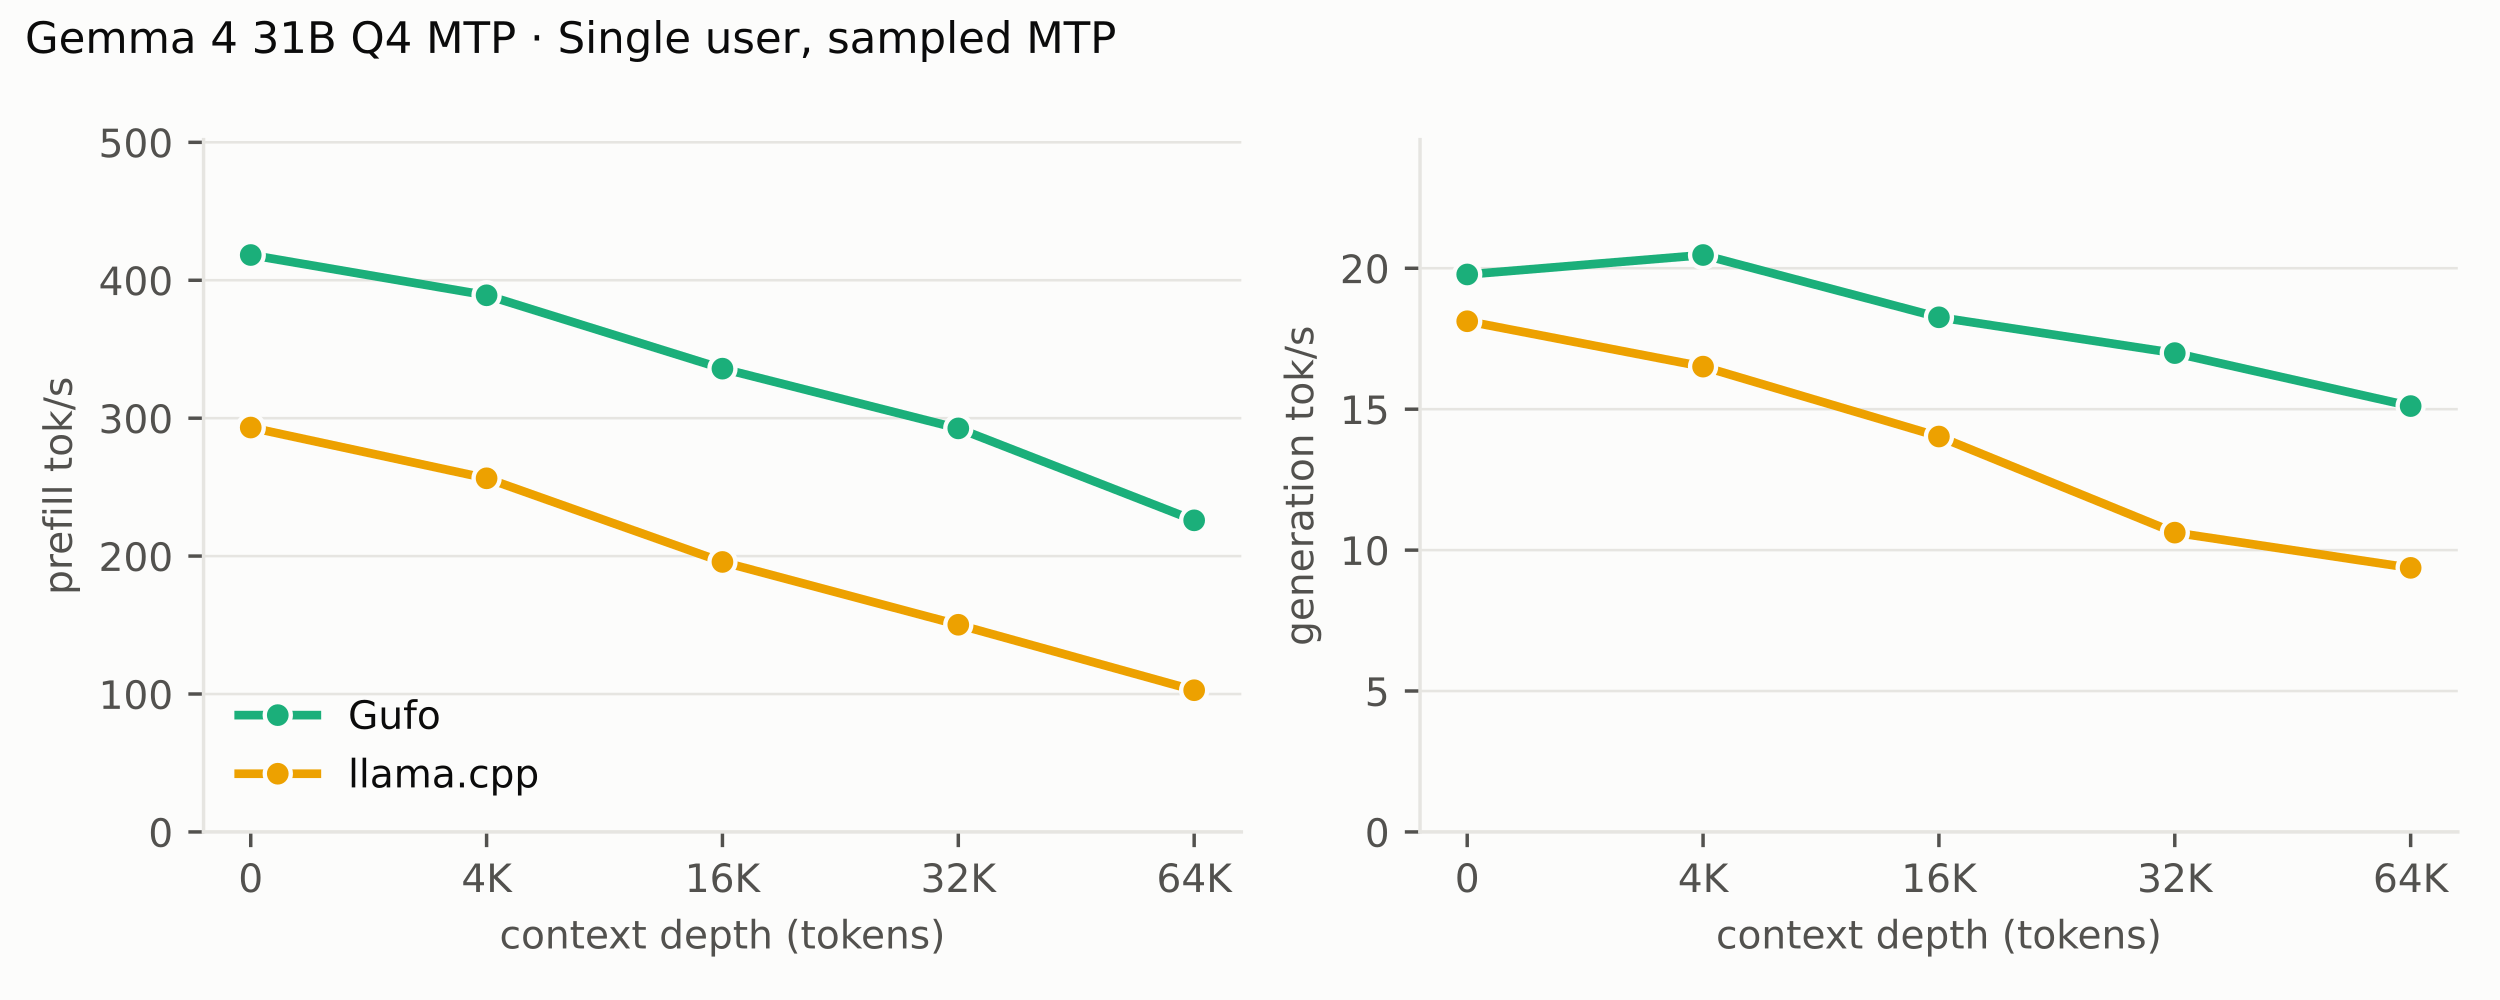
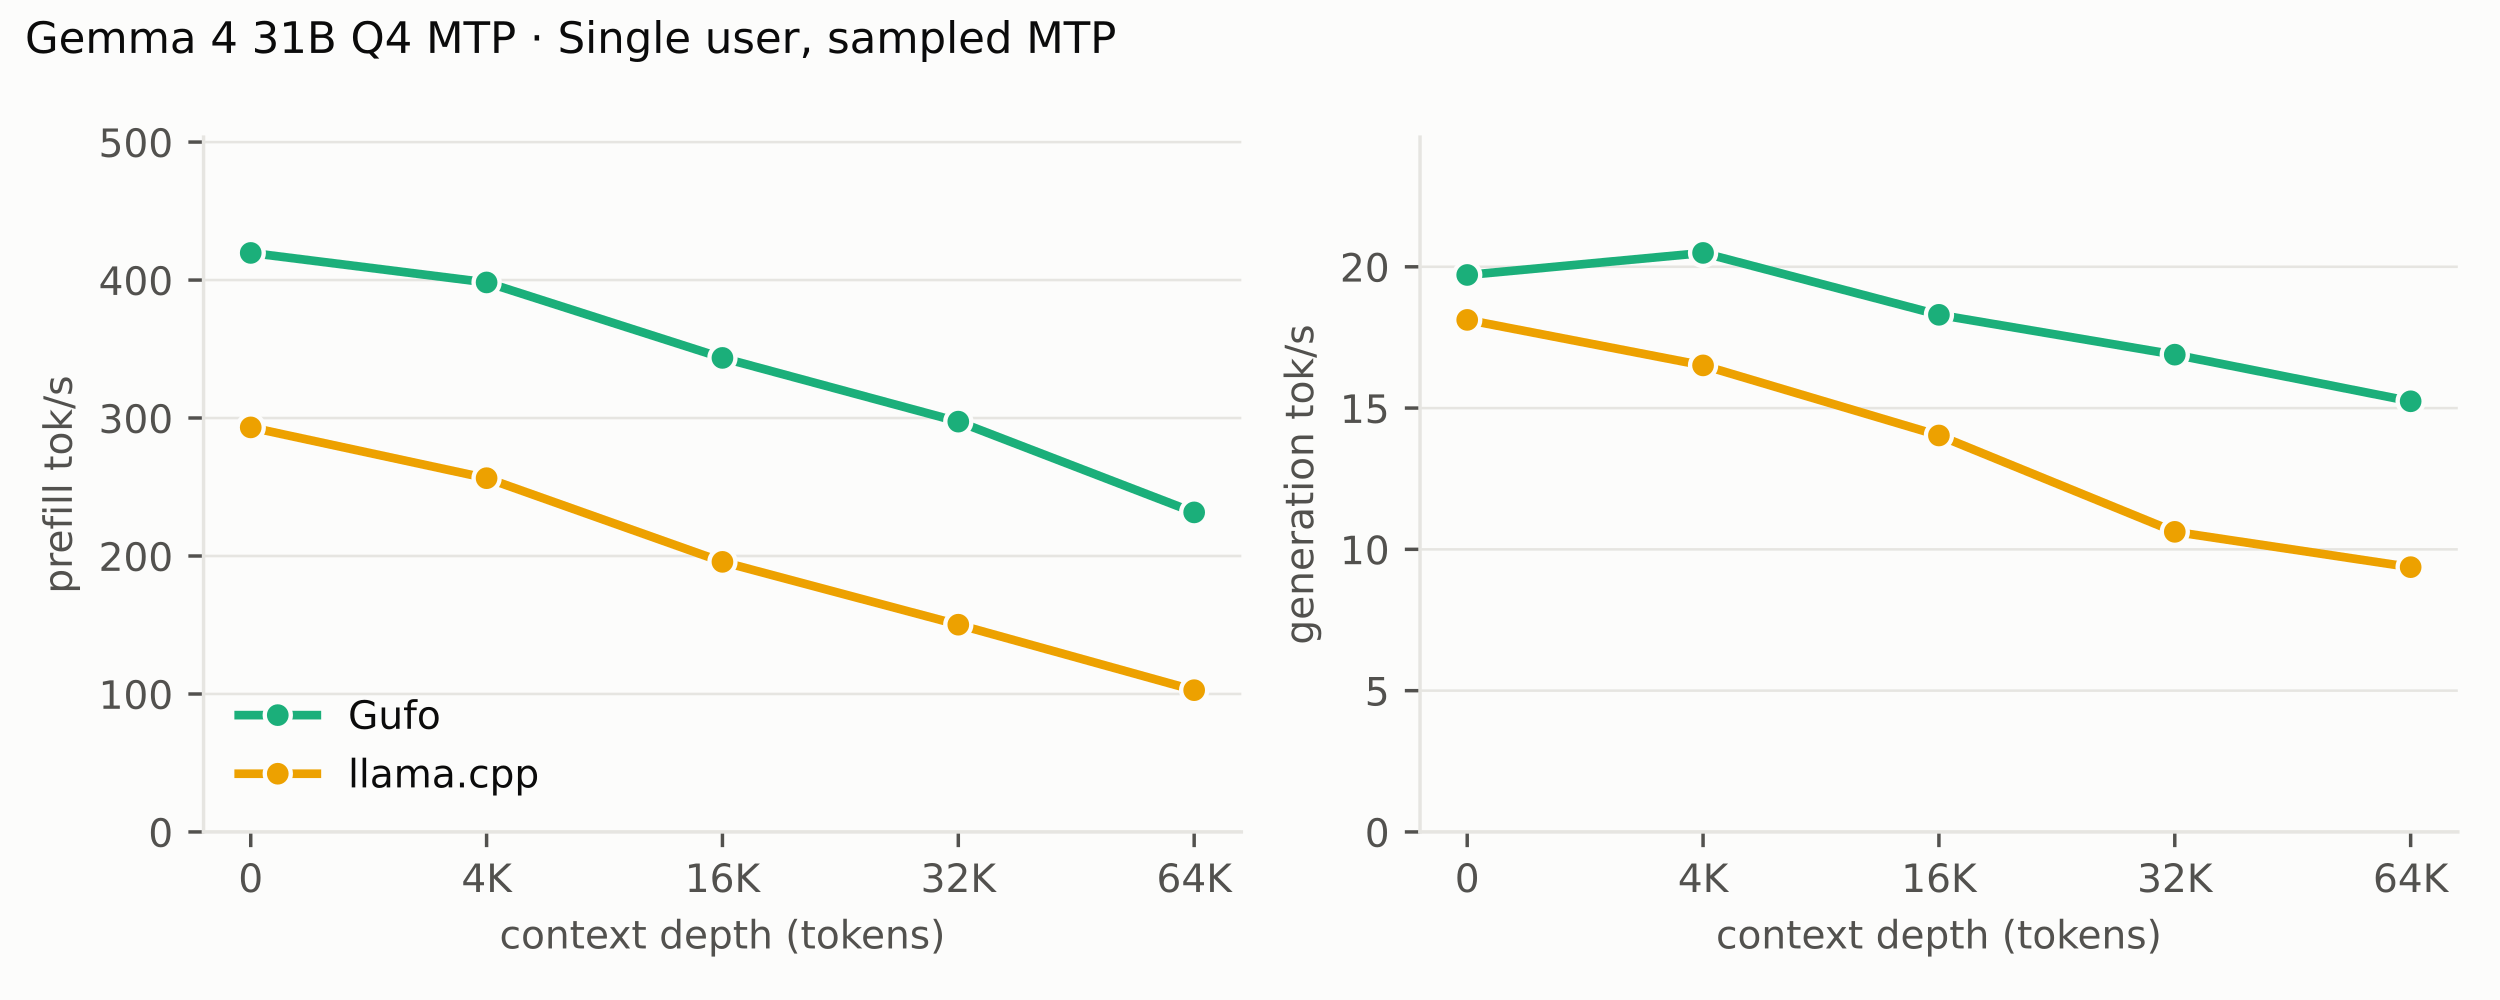
<svg xmlns="http://www.w3.org/2000/svg" xmlns:xlink="http://www.w3.org/1999/xlink" width="576pt" height="230.4pt" viewBox="0 0 576 230.4" version="1.1">
  <defs>
    <style type="text/css">*{stroke-linejoin: round; stroke-linecap: butt}</style>
  </defs>
  <g id="figure_1">
    <g id="patch_1">
      <path d="M 0 230.4 L 576 230.4 L 576 0 L 0 0 z " style="fill: #fcfcfb" />
    </g>
    <g id="axes_1">
      <g id="patch_2">
-         <path d="M 46.899 191.679 L 286.003 191.679 L 286.003 32.171 L 46.899 32.171 z " style="fill: #fcfcfb" />
+         <path d="M 46.899 191.679 L 286.003 191.679 L 286.003 31.594 L 46.899 31.594 z " style="fill: #fcfcfb" />
      </g>
      <g id="matplotlib.axis_1">
        <g id="xtick_1">
          <g id="line2d_1">
            <defs>
              <path id="m1ebf051f68" d="M 0 0 L 0 3.5 " style="stroke: #52514e; stroke-width: 0.8" />
            </defs>
            <g>
              <use xlink:href="#m1ebf051f68" x="57.768" y="191.679" style="fill: #52514e; stroke: #52514e; stroke-width: 0.8" />
            </g>
          </g>
          <g id="text_1">
            <text style="font-size: 9px; font-family: 'DejaVu Sans', 'Bitstream Vera Sans', 'Computer Modern Sans Serif', 'Lucida Grande', 'Verdana', 'Geneva', 'Lucid', 'Arial', 'Helvetica', 'Avant Garde', sans-serif; text-anchor: middle; fill: #52514e" x="57.768" y="205.517" transform="rotate(-0 57.7678 205.5172)">0</text>
          </g>
        </g>
        <g id="xtick_2">
          <g id="line2d_2">
            <g>
              <use xlink:href="#m1ebf051f68" x="112.11" y="191.679" style="fill: #52514e; stroke: #52514e; stroke-width: 0.8" />
            </g>
          </g>
          <g id="text_2">
            <text style="font-size: 9px; font-family: 'DejaVu Sans', 'Bitstream Vera Sans', 'Computer Modern Sans Serif', 'Lucida Grande', 'Verdana', 'Geneva', 'Lucid', 'Arial', 'Helvetica', 'Avant Garde', sans-serif; text-anchor: middle; fill: #52514e" x="112.11" y="205.517" transform="rotate(-0 112.1095 205.5172)">4K</text>
          </g>
        </g>
        <g id="xtick_3">
          <g id="line2d_3">
            <g>
              <use xlink:href="#m1ebf051f68" x="166.451" y="191.679" style="fill: #52514e; stroke: #52514e; stroke-width: 0.8" />
            </g>
          </g>
          <g id="text_3">
            <text style="font-size: 9px; font-family: 'DejaVu Sans', 'Bitstream Vera Sans', 'Computer Modern Sans Serif', 'Lucida Grande', 'Verdana', 'Geneva', 'Lucid', 'Arial', 'Helvetica', 'Avant Garde', sans-serif; text-anchor: middle; fill: #52514e" x="166.451" y="205.517" transform="rotate(-0 166.4513 205.5172)">16K</text>
          </g>
        </g>
        <g id="xtick_4">
          <g id="line2d_4">
            <g>
              <use xlink:href="#m1ebf051f68" x="220.793" y="191.679" style="fill: #52514e; stroke: #52514e; stroke-width: 0.8" />
            </g>
          </g>
          <g id="text_4">
            <text style="font-size: 9px; font-family: 'DejaVu Sans', 'Bitstream Vera Sans', 'Computer Modern Sans Serif', 'Lucida Grande', 'Verdana', 'Geneva', 'Lucid', 'Arial', 'Helvetica', 'Avant Garde', sans-serif; text-anchor: middle; fill: #52514e" x="220.793" y="205.517" transform="rotate(-0 220.793 205.5172)">32K</text>
          </g>
        </g>
        <g id="xtick_5">
          <g id="line2d_5">
            <g>
              <use xlink:href="#m1ebf051f68" x="275.135" y="191.679" style="fill: #52514e; stroke: #52514e; stroke-width: 0.8" />
            </g>
          </g>
          <g id="text_5">
            <text style="font-size: 9px; font-family: 'DejaVu Sans', 'Bitstream Vera Sans', 'Computer Modern Sans Serif', 'Lucida Grande', 'Verdana', 'Geneva', 'Lucid', 'Arial', 'Helvetica', 'Avant Garde', sans-serif; text-anchor: middle; fill: #52514e" x="275.135" y="205.517" transform="rotate(-0 275.1348 205.5172)">64K</text>
          </g>
        </g>
        <g id="text_6">
          <text style="font-size: 9px; font-family: 'DejaVu Sans', 'Bitstream Vera Sans', 'Computer Modern Sans Serif', 'Lucida Grande', 'Verdana', 'Geneva', 'Lucid', 'Arial', 'Helvetica', 'Avant Garde', sans-serif; text-anchor: middle; fill: #52514e" x="166.451" y="218.518" transform="rotate(-0 166.4513 218.5179)">context depth (tokens)</text>
        </g>
      </g>
      <g id="matplotlib.axis_2">
        <g id="ytick_1">
          <g id="line2d_6">
-             <path d="M 46.899 191.679 L 286.003 191.679 " clip-path="url(#p202beeb99e)" style="fill: none; stroke: #e6e5e1; stroke-width: 0.6; stroke-linecap: square" />
+             <path d="M 46.899 191.679 L 286.003 191.679 " clip-path="url(#p434eb56607)" style="fill: none; stroke: #e6e5e1; stroke-width: 0.6; stroke-linecap: square" />
          </g>
          <g id="line2d_7">
            <defs>
              <path id="m680e5b1e24" d="M 0 0 L -3.5 0 " style="stroke: #52514e; stroke-width: 0.8" />
            </defs>
            <g>
              <use xlink:href="#m680e5b1e24" x="46.899" y="191.679" style="fill: #52514e; stroke: #52514e; stroke-width: 0.8" />
            </g>
          </g>
          <g id="text_7">
            <text style="font-size: 9px; font-family: 'DejaVu Sans', 'Bitstream Vera Sans', 'Computer Modern Sans Serif', 'Lucida Grande', 'Verdana', 'Geneva', 'Lucid', 'Arial', 'Helvetica', 'Avant Garde', sans-serif; text-anchor: end; fill: #52514e" x="39.899" y="195.098" transform="rotate(-0 39.89945 195.0982)">0</text>
          </g>
        </g>
        <g id="ytick_2">
          <g id="line2d_8">
-             <path d="M 46.899 159.901 L 286.003 159.901 " clip-path="url(#p202beeb99e)" style="fill: none; stroke: #e6e5e1; stroke-width: 0.6; stroke-linecap: square" />
+             <path d="M 46.899 159.891 L 286.003 159.891 " clip-path="url(#p434eb56607)" style="fill: none; stroke: #e6e5e1; stroke-width: 0.6; stroke-linecap: square" />
          </g>
          <g id="line2d_9">
            <g>
-               <use xlink:href="#m680e5b1e24" x="46.899" y="159.901" style="fill: #52514e; stroke: #52514e; stroke-width: 0.8" />
+               <use xlink:href="#m680e5b1e24" x="46.899" y="159.891" style="fill: #52514e; stroke: #52514e; stroke-width: 0.8" />
            </g>
          </g>
          <g id="text_8">
-             <text style="font-size: 9px; font-family: 'DejaVu Sans', 'Bitstream Vera Sans', 'Computer Modern Sans Serif', 'Lucida Grande', 'Verdana', 'Geneva', 'Lucid', 'Arial', 'Helvetica', 'Avant Garde', sans-serif; text-anchor: end; fill: #52514e" x="39.899" y="163.32" transform="rotate(-0 39.89945 163.3204)">100</text>
+             <text style="font-size: 9px; font-family: 'DejaVu Sans', 'Bitstream Vera Sans', 'Computer Modern Sans Serif', 'Lucida Grande', 'Verdana', 'Geneva', 'Lucid', 'Arial', 'Helvetica', 'Avant Garde', sans-serif; text-anchor: end; fill: #52514e" x="39.899" y="163.31" transform="rotate(-0 39.89945 163.3096)">100</text>
          </g>
        </g>
        <g id="ytick_3">
          <g id="line2d_10">
-             <path d="M 46.899 128.124 L 286.003 128.124 " clip-path="url(#p202beeb99e)" style="fill: none; stroke: #e6e5e1; stroke-width: 0.6; stroke-linecap: square" />
+             <path d="M 46.899 128.102 L 286.003 128.102 " clip-path="url(#p434eb56607)" style="fill: none; stroke: #e6e5e1; stroke-width: 0.6; stroke-linecap: square" />
          </g>
          <g id="line2d_11">
            <g>
-               <use xlink:href="#m680e5b1e24" x="46.899" y="128.124" style="fill: #52514e; stroke: #52514e; stroke-width: 0.8" />
+               <use xlink:href="#m680e5b1e24" x="46.899" y="128.102" style="fill: #52514e; stroke: #52514e; stroke-width: 0.8" />
            </g>
          </g>
          <g id="text_9">
-             <text style="font-size: 9px; font-family: 'DejaVu Sans', 'Bitstream Vera Sans', 'Computer Modern Sans Serif', 'Lucida Grande', 'Verdana', 'Geneva', 'Lucid', 'Arial', 'Helvetica', 'Avant Garde', sans-serif; text-anchor: end; fill: #52514e" x="39.899" y="131.543" transform="rotate(-0 39.89945 131.5426)">200</text>
+             <text style="font-size: 9px; font-family: 'DejaVu Sans', 'Bitstream Vera Sans', 'Computer Modern Sans Serif', 'Lucida Grande', 'Verdana', 'Geneva', 'Lucid', 'Arial', 'Helvetica', 'Avant Garde', sans-serif; text-anchor: end; fill: #52514e" x="39.899" y="131.521" transform="rotate(-0 39.89945 131.521)">200</text>
          </g>
        </g>
        <g id="ytick_4">
          <g id="line2d_12">
-             <path d="M 46.899 96.346 L 286.003 96.346 " clip-path="url(#p202beeb99e)" style="fill: none; stroke: #e6e5e1; stroke-width: 0.6; stroke-linecap: square" />
+             <path d="M 46.899 96.313 L 286.003 96.313 " clip-path="url(#p434eb56607)" style="fill: none; stroke: #e6e5e1; stroke-width: 0.6; stroke-linecap: square" />
          </g>
          <g id="line2d_13">
            <g>
-               <use xlink:href="#m680e5b1e24" x="46.899" y="96.346" style="fill: #52514e; stroke: #52514e; stroke-width: 0.8" />
+               <use xlink:href="#m680e5b1e24" x="46.899" y="96.313" style="fill: #52514e; stroke: #52514e; stroke-width: 0.8" />
            </g>
          </g>
          <g id="text_10">
-             <text style="font-size: 9px; font-family: 'DejaVu Sans', 'Bitstream Vera Sans', 'Computer Modern Sans Serif', 'Lucida Grande', 'Verdana', 'Geneva', 'Lucid', 'Arial', 'Helvetica', 'Avant Garde', sans-serif; text-anchor: end; fill: #52514e" x="39.899" y="99.765" transform="rotate(-0 39.89945 99.76482)">300</text>
+             <text style="font-size: 9px; font-family: 'DejaVu Sans', 'Bitstream Vera Sans', 'Computer Modern Sans Serif', 'Lucida Grande', 'Verdana', 'Geneva', 'Lucid', 'Arial', 'Helvetica', 'Avant Garde', sans-serif; text-anchor: end; fill: #52514e" x="39.899" y="99.732" transform="rotate(-0 39.89945 99.73236)">300</text>
          </g>
        </g>
        <g id="ytick_5">
          <g id="line2d_14">
-             <path d="M 46.899 64.568 L 286.003 64.568 " clip-path="url(#p202beeb99e)" style="fill: none; stroke: #e6e5e1; stroke-width: 0.6; stroke-linecap: square" />
+             <path d="M 46.899 64.525 L 286.003 64.525 " clip-path="url(#p434eb56607)" style="fill: none; stroke: #e6e5e1; stroke-width: 0.6; stroke-linecap: square" />
          </g>
          <g id="line2d_15">
            <g>
-               <use xlink:href="#m680e5b1e24" x="46.899" y="64.568" style="fill: #52514e; stroke: #52514e; stroke-width: 0.8" />
+               <use xlink:href="#m680e5b1e24" x="46.899" y="64.525" style="fill: #52514e; stroke: #52514e; stroke-width: 0.8" />
            </g>
          </g>
          <g id="text_11">
-             <text style="font-size: 9px; font-family: 'DejaVu Sans', 'Bitstream Vera Sans', 'Computer Modern Sans Serif', 'Lucida Grande', 'Verdana', 'Geneva', 'Lucid', 'Arial', 'Helvetica', 'Avant Garde', sans-serif; text-anchor: end; fill: #52514e" x="39.899" y="67.987" transform="rotate(-0 39.89945 67.98701)">400</text>
+             <text style="font-size: 9px; font-family: 'DejaVu Sans', 'Bitstream Vera Sans', 'Computer Modern Sans Serif', 'Lucida Grande', 'Verdana', 'Geneva', 'Lucid', 'Arial', 'Helvetica', 'Avant Garde', sans-serif; text-anchor: end; fill: #52514e" x="39.899" y="67.944" transform="rotate(-0 39.89945 67.94374)">400</text>
          </g>
        </g>
        <g id="ytick_6">
          <g id="line2d_16">
-             <path d="M 46.899 32.79 L 286.003 32.79 " clip-path="url(#p202beeb99e)" style="fill: none; stroke: #e6e5e1; stroke-width: 0.6; stroke-linecap: square" />
+             <path d="M 46.899 32.736 L 286.003 32.736 " clip-path="url(#p434eb56607)" style="fill: none; stroke: #e6e5e1; stroke-width: 0.6; stroke-linecap: square" />
          </g>
          <g id="line2d_17">
            <g>
-               <use xlink:href="#m680e5b1e24" x="46.899" y="32.79" style="fill: #52514e; stroke: #52514e; stroke-width: 0.8" />
+               <use xlink:href="#m680e5b1e24" x="46.899" y="32.736" style="fill: #52514e; stroke: #52514e; stroke-width: 0.8" />
            </g>
          </g>
          <g id="text_12">
-             <text style="font-size: 9px; font-family: 'DejaVu Sans', 'Bitstream Vera Sans', 'Computer Modern Sans Serif', 'Lucida Grande', 'Verdana', 'Geneva', 'Lucid', 'Arial', 'Helvetica', 'Avant Garde', sans-serif; text-anchor: end; fill: #52514e" x="39.899" y="36.209" transform="rotate(-0 39.89945 36.2092)">500</text>
+             <text style="font-size: 9px; font-family: 'DejaVu Sans', 'Bitstream Vera Sans', 'Computer Modern Sans Serif', 'Lucida Grande', 'Verdana', 'Geneva', 'Lucid', 'Arial', 'Helvetica', 'Avant Garde', sans-serif; text-anchor: end; fill: #52514e" x="39.899" y="36.155" transform="rotate(-0 39.89945 36.15511)">500</text>
          </g>
        </g>
        <g id="text_13">
-           <text style="font-size: 9px; font-family: 'DejaVu Sans', 'Bitstream Vera Sans', 'Computer Modern Sans Serif', 'Lucida Grande', 'Verdana', 'Geneva', 'Lucid', 'Arial', 'Helvetica', 'Avant Garde', sans-serif; text-anchor: middle; fill: #52514e" x="16.559" y="111.925" transform="rotate(-90 16.55859 111.9253)">prefill tok/s</text>
+           <text style="font-size: 9px; font-family: 'DejaVu Sans', 'Bitstream Vera Sans', 'Computer Modern Sans Serif', 'Lucida Grande', 'Verdana', 'Geneva', 'Lucid', 'Arial', 'Helvetica', 'Avant Garde', sans-serif; text-anchor: middle; fill: #52514e" x="16.559" y="111.637" transform="rotate(-90 16.55859 111.6368)">prefill tok/s</text>
        </g>
      </g>
      <g id="line2d_18">
-         <path d="M 57.768 58.756 L 112.11 68.035 L 166.451 84.938 L 220.793 98.701 L 275.135 119.884 " clip-path="url(#p202beeb99e)" style="fill: none; stroke: #1baf7a; stroke-width: 2; stroke-linecap: square" />
+         <path d="M 57.768 58.275 L 112.11 65.075 L 166.451 82.463 L 220.793 97.143 L 275.135 118.057 " clip-path="url(#p434eb56607)" style="fill: none; stroke: #1baf7a; stroke-width: 2; stroke-linecap: square" />
        <defs>
          <path id="m52f97da8ad" d="M 0 3 C 0.796 3 1.559 2.684 2.121 2.121 C 2.684 1.559 3 0.796 3 0 C 3 -0.796 2.684 -1.559 2.121 -2.121 C 1.559 -2.684 0.796 -3 0 -3 C -0.796 -3 -1.559 -2.684 -2.121 -2.121 C -2.684 -1.559 -3 -0.796 -3 0 C -3 0.796 -2.684 1.559 -2.121 2.121 C -1.559 2.684 -0.796 3 0 3 z " style="stroke: #fcfcfb" />
        </defs>
-         <g clip-path="url(#p202beeb99e)">
-           <use xlink:href="#m52f97da8ad" x="57.768" y="58.756" style="fill: #1baf7a; stroke: #fcfcfb" />
-           <use xlink:href="#m52f97da8ad" x="112.11" y="68.035" style="fill: #1baf7a; stroke: #fcfcfb" />
-           <use xlink:href="#m52f97da8ad" x="166.451" y="84.938" style="fill: #1baf7a; stroke: #fcfcfb" />
-           <use xlink:href="#m52f97da8ad" x="220.793" y="98.701" style="fill: #1baf7a; stroke: #fcfcfb" />
-           <use xlink:href="#m52f97da8ad" x="275.135" y="119.884" style="fill: #1baf7a; stroke: #fcfcfb" />
+         <g clip-path="url(#p434eb56607)">
+           <use xlink:href="#m52f97da8ad" x="57.768" y="58.275" style="fill: #1baf7a; stroke: #fcfcfb" />
+           <use xlink:href="#m52f97da8ad" x="112.11" y="65.075" style="fill: #1baf7a; stroke: #fcfcfb" />
+           <use xlink:href="#m52f97da8ad" x="166.451" y="82.463" style="fill: #1baf7a; stroke: #fcfcfb" />
+           <use xlink:href="#m52f97da8ad" x="220.793" y="97.143" style="fill: #1baf7a; stroke: #fcfcfb" />
+           <use xlink:href="#m52f97da8ad" x="275.135" y="118.057" style="fill: #1baf7a; stroke: #fcfcfb" />
        </g>
      </g>
      <g id="line2d_19">
-         <path d="M 57.768 98.504 L 112.11 110.201 L 166.451 129.474 L 220.793 143.946 L 275.135 159.028 " clip-path="url(#p202beeb99e)" style="fill: none; stroke: #eda100; stroke-width: 2; stroke-linecap: square" />
+         <path d="M 57.768 98.472 L 112.11 110.173 L 166.451 129.453 L 220.793 143.93 L 275.135 159.016 " clip-path="url(#p434eb56607)" style="fill: none; stroke: #eda100; stroke-width: 2; stroke-linecap: square" />
        <defs>
          <path id="mb9ac056d34" d="M 0 3 C 0.796 3 1.559 2.684 2.121 2.121 C 2.684 1.559 3 0.796 3 0 C 3 -0.796 2.684 -1.559 2.121 -2.121 C 1.559 -2.684 0.796 -3 0 -3 C -0.796 -3 -1.559 -2.684 -2.121 -2.121 C -2.684 -1.559 -3 -0.796 -3 0 C -3 0.796 -2.684 1.559 -2.121 2.121 C -1.559 2.684 -0.796 3 0 3 z " style="stroke: #fcfcfb" />
        </defs>
-         <g clip-path="url(#p202beeb99e)">
-           <use xlink:href="#mb9ac056d34" x="57.768" y="98.504" style="fill: #eda100; stroke: #fcfcfb" />
-           <use xlink:href="#mb9ac056d34" x="112.11" y="110.201" style="fill: #eda100; stroke: #fcfcfb" />
-           <use xlink:href="#mb9ac056d34" x="166.451" y="129.474" style="fill: #eda100; stroke: #fcfcfb" />
-           <use xlink:href="#mb9ac056d34" x="220.793" y="143.946" style="fill: #eda100; stroke: #fcfcfb" />
-           <use xlink:href="#mb9ac056d34" x="275.135" y="159.028" style="fill: #eda100; stroke: #fcfcfb" />
+         <g clip-path="url(#p434eb56607)">
+           <use xlink:href="#mb9ac056d34" x="57.768" y="98.472" style="fill: #eda100; stroke: #fcfcfb" />
+           <use xlink:href="#mb9ac056d34" x="112.11" y="110.173" style="fill: #eda100; stroke: #fcfcfb" />
+           <use xlink:href="#mb9ac056d34" x="166.451" y="129.453" style="fill: #eda100; stroke: #fcfcfb" />
+           <use xlink:href="#mb9ac056d34" x="220.793" y="143.93" style="fill: #eda100; stroke: #fcfcfb" />
+           <use xlink:href="#mb9ac056d34" x="275.135" y="159.016" style="fill: #eda100; stroke: #fcfcfb" />
        </g>
      </g>
      <g id="patch_3">
-         <path d="M 46.899 191.679 L 46.899 32.171 " style="fill: none; stroke: #e6e5e1; stroke-width: 0.8; stroke-linejoin: miter; stroke-linecap: square" />
+         <path d="M 46.899 191.679 L 46.899 31.594 " style="fill: none; stroke: #e6e5e1; stroke-width: 0.8; stroke-linejoin: miter; stroke-linecap: square" />
      </g>
      <g id="patch_4">
        <path d="M 46.899 191.679 L 286.003 191.679 " style="fill: none; stroke: #e6e5e1; stroke-width: 0.8; stroke-linejoin: miter; stroke-linecap: square" />
      </g>
      <g id="legend_1">
        <g id="line2d_20">
          <path d="M 54.999 164.766 L 63.999 164.766 L 72.999 164.766 " style="fill: none; stroke: #1baf7a; stroke-width: 2; stroke-linecap: square" />
          <g>
            <use xlink:href="#m52f97da8ad" x="63.999" y="164.766" style="fill: #1baf7a; stroke: #fcfcfb" />
          </g>
        </g>
        <g id="text_14">
          <text style="font-size: 9px; font-family: 'DejaVu Sans', 'Bitstream Vera Sans', 'Computer Modern Sans Serif', 'Lucida Grande', 'Verdana', 'Geneva', 'Lucid', 'Arial', 'Helvetica', 'Avant Garde', sans-serif; text-anchor: start; fill: #0b0b0b" x="80.199" y="167.916" transform="rotate(-0 80.19945 167.9165)">Gufo</text>
        </g>
        <g id="line2d_21">
          <path d="M 54.999 178.267 L 63.999 178.267 L 72.999 178.267 " style="fill: none; stroke: #eda100; stroke-width: 2; stroke-linecap: square" />
          <g>
            <use xlink:href="#mb9ac056d34" x="63.999" y="178.267" style="fill: #eda100; stroke: #fcfcfb" />
          </g>
        </g>
        <g id="text_15">
          <text style="font-size: 9px; font-family: 'DejaVu Sans', 'Bitstream Vera Sans', 'Computer Modern Sans Serif', 'Lucida Grande', 'Verdana', 'Geneva', 'Lucid', 'Arial', 'Helvetica', 'Avant Garde', sans-serif; text-anchor: start; fill: #0b0b0b" x="80.199" y="181.417" transform="rotate(-0 80.19945 181.4172)">llama.cpp</text>
        </g>
      </g>
    </g>
    <g id="axes_2">
      <g id="patch_5">
-         <path d="M 327.176 191.679 L 566.28 191.679 L 566.28 32.171 L 327.176 32.171 z " style="fill: #fcfcfb" />
+         <path d="M 327.176 191.679 L 566.28 191.679 L 566.28 31.594 L 327.176 31.594 z " style="fill: #fcfcfb" />
      </g>
      <g id="matplotlib.axis_3">
        <g id="xtick_6">
          <g id="line2d_22">
            <g>
              <use xlink:href="#m1ebf051f68" x="338.045" y="191.679" style="fill: #52514e; stroke: #52514e; stroke-width: 0.8" />
            </g>
          </g>
          <g id="text_16">
            <text style="font-size: 9px; font-family: 'DejaVu Sans', 'Bitstream Vera Sans', 'Computer Modern Sans Serif', 'Lucida Grande', 'Verdana', 'Geneva', 'Lucid', 'Arial', 'Helvetica', 'Avant Garde', sans-serif; text-anchor: middle; fill: #52514e" x="338.045" y="205.517" transform="rotate(-0 338.0447 205.5172)">0</text>
          </g>
        </g>
        <g id="xtick_7">
          <g id="line2d_23">
            <g>
              <use xlink:href="#m1ebf051f68" x="392.386" y="191.679" style="fill: #52514e; stroke: #52514e; stroke-width: 0.8" />
            </g>
          </g>
          <g id="text_17">
            <text style="font-size: 9px; font-family: 'DejaVu Sans', 'Bitstream Vera Sans', 'Computer Modern Sans Serif', 'Lucida Grande', 'Verdana', 'Geneva', 'Lucid', 'Arial', 'Helvetica', 'Avant Garde', sans-serif; text-anchor: middle; fill: #52514e" x="392.386" y="205.517" transform="rotate(-0 392.3864 205.5172)">4K</text>
          </g>
        </g>
        <g id="xtick_8">
          <g id="line2d_24">
            <g>
              <use xlink:href="#m1ebf051f68" x="446.728" y="191.679" style="fill: #52514e; stroke: #52514e; stroke-width: 0.8" />
            </g>
          </g>
          <g id="text_18">
            <text style="font-size: 9px; font-family: 'DejaVu Sans', 'Bitstream Vera Sans', 'Computer Modern Sans Serif', 'Lucida Grande', 'Verdana', 'Geneva', 'Lucid', 'Arial', 'Helvetica', 'Avant Garde', sans-serif; text-anchor: middle; fill: #52514e" x="446.728" y="205.517" transform="rotate(-0 446.7282 205.5172)">16K</text>
          </g>
        </g>
        <g id="xtick_9">
          <g id="line2d_25">
            <g>
              <use xlink:href="#m1ebf051f68" x="501.07" y="191.679" style="fill: #52514e; stroke: #52514e; stroke-width: 0.8" />
            </g>
          </g>
          <g id="text_19">
            <text style="font-size: 9px; font-family: 'DejaVu Sans', 'Bitstream Vera Sans', 'Computer Modern Sans Serif', 'Lucida Grande', 'Verdana', 'Geneva', 'Lucid', 'Arial', 'Helvetica', 'Avant Garde', sans-serif; text-anchor: middle; fill: #52514e" x="501.07" y="205.517" transform="rotate(-0 501.0699 205.5172)">32K</text>
          </g>
        </g>
        <g id="xtick_10">
          <g id="line2d_26">
            <g>
              <use xlink:href="#m1ebf051f68" x="555.412" y="191.679" style="fill: #52514e; stroke: #52514e; stroke-width: 0.8" />
            </g>
          </g>
          <g id="text_20">
            <text style="font-size: 9px; font-family: 'DejaVu Sans', 'Bitstream Vera Sans', 'Computer Modern Sans Serif', 'Lucida Grande', 'Verdana', 'Geneva', 'Lucid', 'Arial', 'Helvetica', 'Avant Garde', sans-serif; text-anchor: middle; fill: #52514e" x="555.412" y="205.517" transform="rotate(-0 555.4117 205.5172)">64K</text>
          </g>
        </g>
        <g id="text_21">
          <text style="font-size: 9px; font-family: 'DejaVu Sans', 'Bitstream Vera Sans', 'Computer Modern Sans Serif', 'Lucida Grande', 'Verdana', 'Geneva', 'Lucid', 'Arial', 'Helvetica', 'Avant Garde', sans-serif; text-anchor: middle; fill: #52514e" x="446.728" y="218.518" transform="rotate(-0 446.7282 218.5179)">context depth (tokens)</text>
        </g>
      </g>
      <g id="matplotlib.axis_4">
        <g id="ytick_7">
          <g id="line2d_27">
-             <path d="M 327.176 191.679 L 566.28 191.679 " clip-path="url(#pd8577449d3)" style="fill: none; stroke: #e6e5e1; stroke-width: 0.6; stroke-linecap: square" />
+             <path d="M 327.176 191.679 L 566.28 191.679 " clip-path="url(#pbc7786f8a8)" style="fill: none; stroke: #e6e5e1; stroke-width: 0.6; stroke-linecap: square" />
          </g>
          <g id="line2d_28">
            <g>
              <use xlink:href="#m680e5b1e24" x="327.176" y="191.679" style="fill: #52514e; stroke: #52514e; stroke-width: 0.8" />
            </g>
          </g>
          <g id="text_22">
            <text style="font-size: 9px; font-family: 'DejaVu Sans', 'Bitstream Vera Sans', 'Computer Modern Sans Serif', 'Lucida Grande', 'Verdana', 'Geneva', 'Lucid', 'Arial', 'Helvetica', 'Avant Garde', sans-serif; text-anchor: end; fill: #52514e" x="320.176" y="195.098" transform="rotate(-0 320.1763 195.0982)">0</text>
          </g>
        </g>
        <g id="ytick_8">
          <g id="line2d_29">
-             <path d="M 327.176 159.211 L 566.28 159.211 " clip-path="url(#pd8577449d3)" style="fill: none; stroke: #e6e5e1; stroke-width: 0.6; stroke-linecap: square" />
+             <path d="M 327.176 159.126 L 566.28 159.126 " clip-path="url(#pbc7786f8a8)" style="fill: none; stroke: #e6e5e1; stroke-width: 0.6; stroke-linecap: square" />
          </g>
          <g id="line2d_30">
            <g>
-               <use xlink:href="#m680e5b1e24" x="327.176" y="159.211" style="fill: #52514e; stroke: #52514e; stroke-width: 0.8" />
+               <use xlink:href="#m680e5b1e24" x="327.176" y="159.126" style="fill: #52514e; stroke: #52514e; stroke-width: 0.8" />
            </g>
          </g>
          <g id="text_23">
-             <text style="font-size: 9px; font-family: 'DejaVu Sans', 'Bitstream Vera Sans', 'Computer Modern Sans Serif', 'Lucida Grande', 'Verdana', 'Geneva', 'Lucid', 'Arial', 'Helvetica', 'Avant Garde', sans-serif; text-anchor: end; fill: #52514e" x="320.176" y="162.63" transform="rotate(-0 320.1763 162.6304)">5</text>
+             <text style="font-size: 9px; font-family: 'DejaVu Sans', 'Bitstream Vera Sans', 'Computer Modern Sans Serif', 'Lucida Grande', 'Verdana', 'Geneva', 'Lucid', 'Arial', 'Helvetica', 'Avant Garde', sans-serif; text-anchor: end; fill: #52514e" x="320.176" y="162.545" transform="rotate(-0 320.1763 162.5448)">5</text>
          </g>
        </g>
        <g id="ytick_9">
          <g id="line2d_31">
-             <path d="M 327.176 126.744 L 566.28 126.744 " clip-path="url(#pd8577449d3)" style="fill: none; stroke: #e6e5e1; stroke-width: 0.6; stroke-linecap: square" />
+             <path d="M 327.176 126.572 L 566.28 126.572 " clip-path="url(#pbc7786f8a8)" style="fill: none; stroke: #e6e5e1; stroke-width: 0.6; stroke-linecap: square" />
          </g>
          <g id="line2d_32">
            <g>
-               <use xlink:href="#m680e5b1e24" x="327.176" y="126.744" style="fill: #52514e; stroke: #52514e; stroke-width: 0.8" />
+               <use xlink:href="#m680e5b1e24" x="327.176" y="126.572" style="fill: #52514e; stroke: #52514e; stroke-width: 0.8" />
            </g>
          </g>
          <g id="text_24">
-             <text style="font-size: 9px; font-family: 'DejaVu Sans', 'Bitstream Vera Sans', 'Computer Modern Sans Serif', 'Lucida Grande', 'Verdana', 'Geneva', 'Lucid', 'Arial', 'Helvetica', 'Avant Garde', sans-serif; text-anchor: end; fill: #52514e" x="320.176" y="130.163" transform="rotate(-0 320.1763 130.1625)">10</text>
+             <text style="font-size: 9px; font-family: 'DejaVu Sans', 'Bitstream Vera Sans', 'Computer Modern Sans Serif', 'Lucida Grande', 'Verdana', 'Geneva', 'Lucid', 'Arial', 'Helvetica', 'Avant Garde', sans-serif; text-anchor: end; fill: #52514e" x="320.176" y="129.991" transform="rotate(-0 320.1763 129.9913)">10</text>
          </g>
        </g>
        <g id="ytick_10">
          <g id="line2d_33">
-             <path d="M 327.176 94.276 L 566.28 94.276 " clip-path="url(#pd8577449d3)" style="fill: none; stroke: #e6e5e1; stroke-width: 0.6; stroke-linecap: square" />
+             <path d="M 327.176 94.019 L 566.28 94.019 " clip-path="url(#pbc7786f8a8)" style="fill: none; stroke: #e6e5e1; stroke-width: 0.6; stroke-linecap: square" />
          </g>
          <g id="line2d_34">
            <g>
-               <use xlink:href="#m680e5b1e24" x="327.176" y="94.276" style="fill: #52514e; stroke: #52514e; stroke-width: 0.8" />
+               <use xlink:href="#m680e5b1e24" x="327.176" y="94.019" style="fill: #52514e; stroke: #52514e; stroke-width: 0.8" />
            </g>
          </g>
          <g id="text_25">
-             <text style="font-size: 9px; font-family: 'DejaVu Sans', 'Bitstream Vera Sans', 'Computer Modern Sans Serif', 'Lucida Grande', 'Verdana', 'Geneva', 'Lucid', 'Arial', 'Helvetica', 'Avant Garde', sans-serif; text-anchor: end; fill: #52514e" x="320.176" y="97.695" transform="rotate(-0 320.1763 97.69468)">15</text>
+             <text style="font-size: 9px; font-family: 'DejaVu Sans', 'Bitstream Vera Sans', 'Computer Modern Sans Serif', 'Lucida Grande', 'Verdana', 'Geneva', 'Lucid', 'Arial', 'Helvetica', 'Avant Garde', sans-serif; text-anchor: end; fill: #52514e" x="320.176" y="97.438" transform="rotate(-0 320.1763 97.43781)">15</text>
          </g>
        </g>
        <g id="ytick_11">
          <g id="line2d_35">
-             <path d="M 327.176 61.808 L 566.28 61.808 " clip-path="url(#pd8577449d3)" style="fill: none; stroke: #e6e5e1; stroke-width: 0.6; stroke-linecap: square" />
+             <path d="M 327.176 61.465 L 566.28 61.465 " clip-path="url(#pbc7786f8a8)" style="fill: none; stroke: #e6e5e1; stroke-width: 0.6; stroke-linecap: square" />
          </g>
          <g id="line2d_36">
            <g>
-               <use xlink:href="#m680e5b1e24" x="327.176" y="61.808" style="fill: #52514e; stroke: #52514e; stroke-width: 0.8" />
+               <use xlink:href="#m680e5b1e24" x="327.176" y="61.465" style="fill: #52514e; stroke: #52514e; stroke-width: 0.8" />
            </g>
          </g>
          <g id="text_26">
-             <text style="font-size: 9px; font-family: 'DejaVu Sans', 'Bitstream Vera Sans', 'Computer Modern Sans Serif', 'Lucida Grande', 'Verdana', 'Geneva', 'Lucid', 'Arial', 'Helvetica', 'Avant Garde', sans-serif; text-anchor: end; fill: #52514e" x="320.176" y="65.227" transform="rotate(-0 320.1763 65.22683)">20</text>
+             <text style="font-size: 9px; font-family: 'DejaVu Sans', 'Bitstream Vera Sans', 'Computer Modern Sans Serif', 'Lucida Grande', 'Verdana', 'Geneva', 'Lucid', 'Arial', 'Helvetica', 'Avant Garde', sans-serif; text-anchor: end; fill: #52514e" x="320.176" y="64.884" transform="rotate(-0 320.1763 64.88433)">20</text>
          </g>
        </g>
        <g id="text_27">
-           <text style="font-size: 9px; font-family: 'DejaVu Sans', 'Bitstream Vera Sans', 'Computer Modern Sans Serif', 'Lucida Grande', 'Verdana', 'Geneva', 'Lucid', 'Arial', 'Helvetica', 'Avant Garde', sans-serif; text-anchor: middle; fill: #52514e" x="302.562" y="111.925" transform="rotate(-90 302.5617 111.9253)">generation tok/s</text>
+           <text style="font-size: 9px; font-family: 'DejaVu Sans', 'Bitstream Vera Sans', 'Computer Modern Sans Serif', 'Lucida Grande', 'Verdana', 'Geneva', 'Lucid', 'Arial', 'Helvetica', 'Avant Garde', sans-serif; text-anchor: middle; fill: #52514e" x="302.562" y="111.637" transform="rotate(-90 302.5617 111.6368)">generation tok/s</text>
        </g>
      </g>
      <g id="line2d_37">
-         <path d="M 338.045 63.236 L 392.386 58.756 L 446.728 73.107 L 501.07 81.354 L 555.412 93.561 " clip-path="url(#pd8577449d3)" style="fill: none; stroke: #1baf7a; stroke-width: 2; stroke-linecap: square" />
-         <g clip-path="url(#pd8577449d3)">
-           <use xlink:href="#m52f97da8ad" x="338.045" y="63.236" style="fill: #1baf7a; stroke: #fcfcfb" />
-           <use xlink:href="#m52f97da8ad" x="392.386" y="58.756" style="fill: #1baf7a; stroke: #fcfcfb" />
-           <use xlink:href="#m52f97da8ad" x="446.728" y="73.107" style="fill: #1baf7a; stroke: #fcfcfb" />
-           <use xlink:href="#m52f97da8ad" x="501.07" y="81.354" style="fill: #1baf7a; stroke: #fcfcfb" />
-           <use xlink:href="#m52f97da8ad" x="555.412" y="93.561" style="fill: #1baf7a; stroke: #fcfcfb" />
+         <path d="M 338.045 63.353 L 392.386 58.275 L 446.728 72.534 L 501.07 81.714 L 555.412 92.456 " clip-path="url(#pbc7786f8a8)" style="fill: none; stroke: #1baf7a; stroke-width: 2; stroke-linecap: square" />
+         <g clip-path="url(#pbc7786f8a8)">
+           <use xlink:href="#m52f97da8ad" x="338.045" y="63.353" style="fill: #1baf7a; stroke: #fcfcfb" />
+           <use xlink:href="#m52f97da8ad" x="392.386" y="58.275" style="fill: #1baf7a; stroke: #fcfcfb" />
+           <use xlink:href="#m52f97da8ad" x="446.728" y="72.534" style="fill: #1baf7a; stroke: #fcfcfb" />
+           <use xlink:href="#m52f97da8ad" x="501.07" y="81.714" style="fill: #1baf7a; stroke: #fcfcfb" />
+           <use xlink:href="#m52f97da8ad" x="555.412" y="92.456" style="fill: #1baf7a; stroke: #fcfcfb" />
        </g>
      </g>
      <g id="line2d_38">
-         <path d="M 338.045 74.016 L 392.386 84.47 L 446.728 100.575 L 501.07 122.718 L 555.412 130.835 " clip-path="url(#pd8577449d3)" style="fill: none; stroke: #eda100; stroke-width: 2; stroke-linecap: square" />
-         <g clip-path="url(#pd8577449d3)">
-           <use xlink:href="#mb9ac056d34" x="338.045" y="74.016" style="fill: #eda100; stroke: #fcfcfb" />
-           <use xlink:href="#mb9ac056d34" x="392.386" y="84.47" style="fill: #eda100; stroke: #fcfcfb" />
-           <use xlink:href="#mb9ac056d34" x="446.728" y="100.575" style="fill: #eda100; stroke: #fcfcfb" />
-           <use xlink:href="#mb9ac056d34" x="501.07" y="122.718" style="fill: #eda100; stroke: #fcfcfb" />
-           <use xlink:href="#mb9ac056d34" x="555.412" y="130.835" style="fill: #eda100; stroke: #fcfcfb" />
+         <path d="M 338.045 73.705 L 392.386 84.188 L 446.728 100.334 L 501.07 122.536 L 555.412 130.674 " clip-path="url(#pbc7786f8a8)" style="fill: none; stroke: #eda100; stroke-width: 2; stroke-linecap: square" />
+         <g clip-path="url(#pbc7786f8a8)">
+           <use xlink:href="#mb9ac056d34" x="338.045" y="73.705" style="fill: #eda100; stroke: #fcfcfb" />
+           <use xlink:href="#mb9ac056d34" x="392.386" y="84.188" style="fill: #eda100; stroke: #fcfcfb" />
+           <use xlink:href="#mb9ac056d34" x="446.728" y="100.334" style="fill: #eda100; stroke: #fcfcfb" />
+           <use xlink:href="#mb9ac056d34" x="501.07" y="122.536" style="fill: #eda100; stroke: #fcfcfb" />
+           <use xlink:href="#mb9ac056d34" x="555.412" y="130.674" style="fill: #eda100; stroke: #fcfcfb" />
        </g>
      </g>
      <g id="patch_6">
-         <path d="M 327.176 191.679 L 327.176 32.171 " style="fill: none; stroke: #e6e5e1; stroke-width: 0.8; stroke-linejoin: miter; stroke-linecap: square" />
+         <path d="M 327.176 191.679 L 327.176 31.594 " style="fill: none; stroke: #e6e5e1; stroke-width: 0.8; stroke-linejoin: miter; stroke-linecap: square" />
      </g>
      <g id="patch_7">
        <path d="M 327.176 191.679 L 566.28 191.679 " style="fill: none; stroke: #e6e5e1; stroke-width: 0.8; stroke-linejoin: miter; stroke-linecap: square" />
      </g>
    </g>
    <g id="text_28">
      <text style="font-size: 10px; font-family: 'DejaVu Sans', 'Bitstream Vera Sans', 'Computer Modern Sans Serif', 'Lucida Grande', 'Verdana', 'Geneva', 'Lucid', 'Arial', 'Helvetica', 'Avant Garde', sans-serif; text-anchor: start; fill: #0b0b0b" x="5.76" y="12.206" transform="rotate(-0 5.76 12.20644)">Gemma 4 31B Q4 MTP · Single user, sampled MTP</text>
    </g>
  </g>
  <defs>
-     <clipPath id="p202beeb99e">
-       <rect x="46.899" y="32.171" width="239.104" height="159.508" />
+     <clipPath id="p434eb56607">
+       <rect x="46.899" y="31.594" width="239.104" height="160.085" />
    </clipPath>
-     <clipPath id="pd8577449d3">
-       <rect x="327.176" y="32.171" width="239.104" height="159.508" />
+     <clipPath id="pbc7786f8a8">
+       <rect x="327.176" y="31.594" width="239.104" height="160.085" />
    </clipPath>
  </defs>
</svg>
